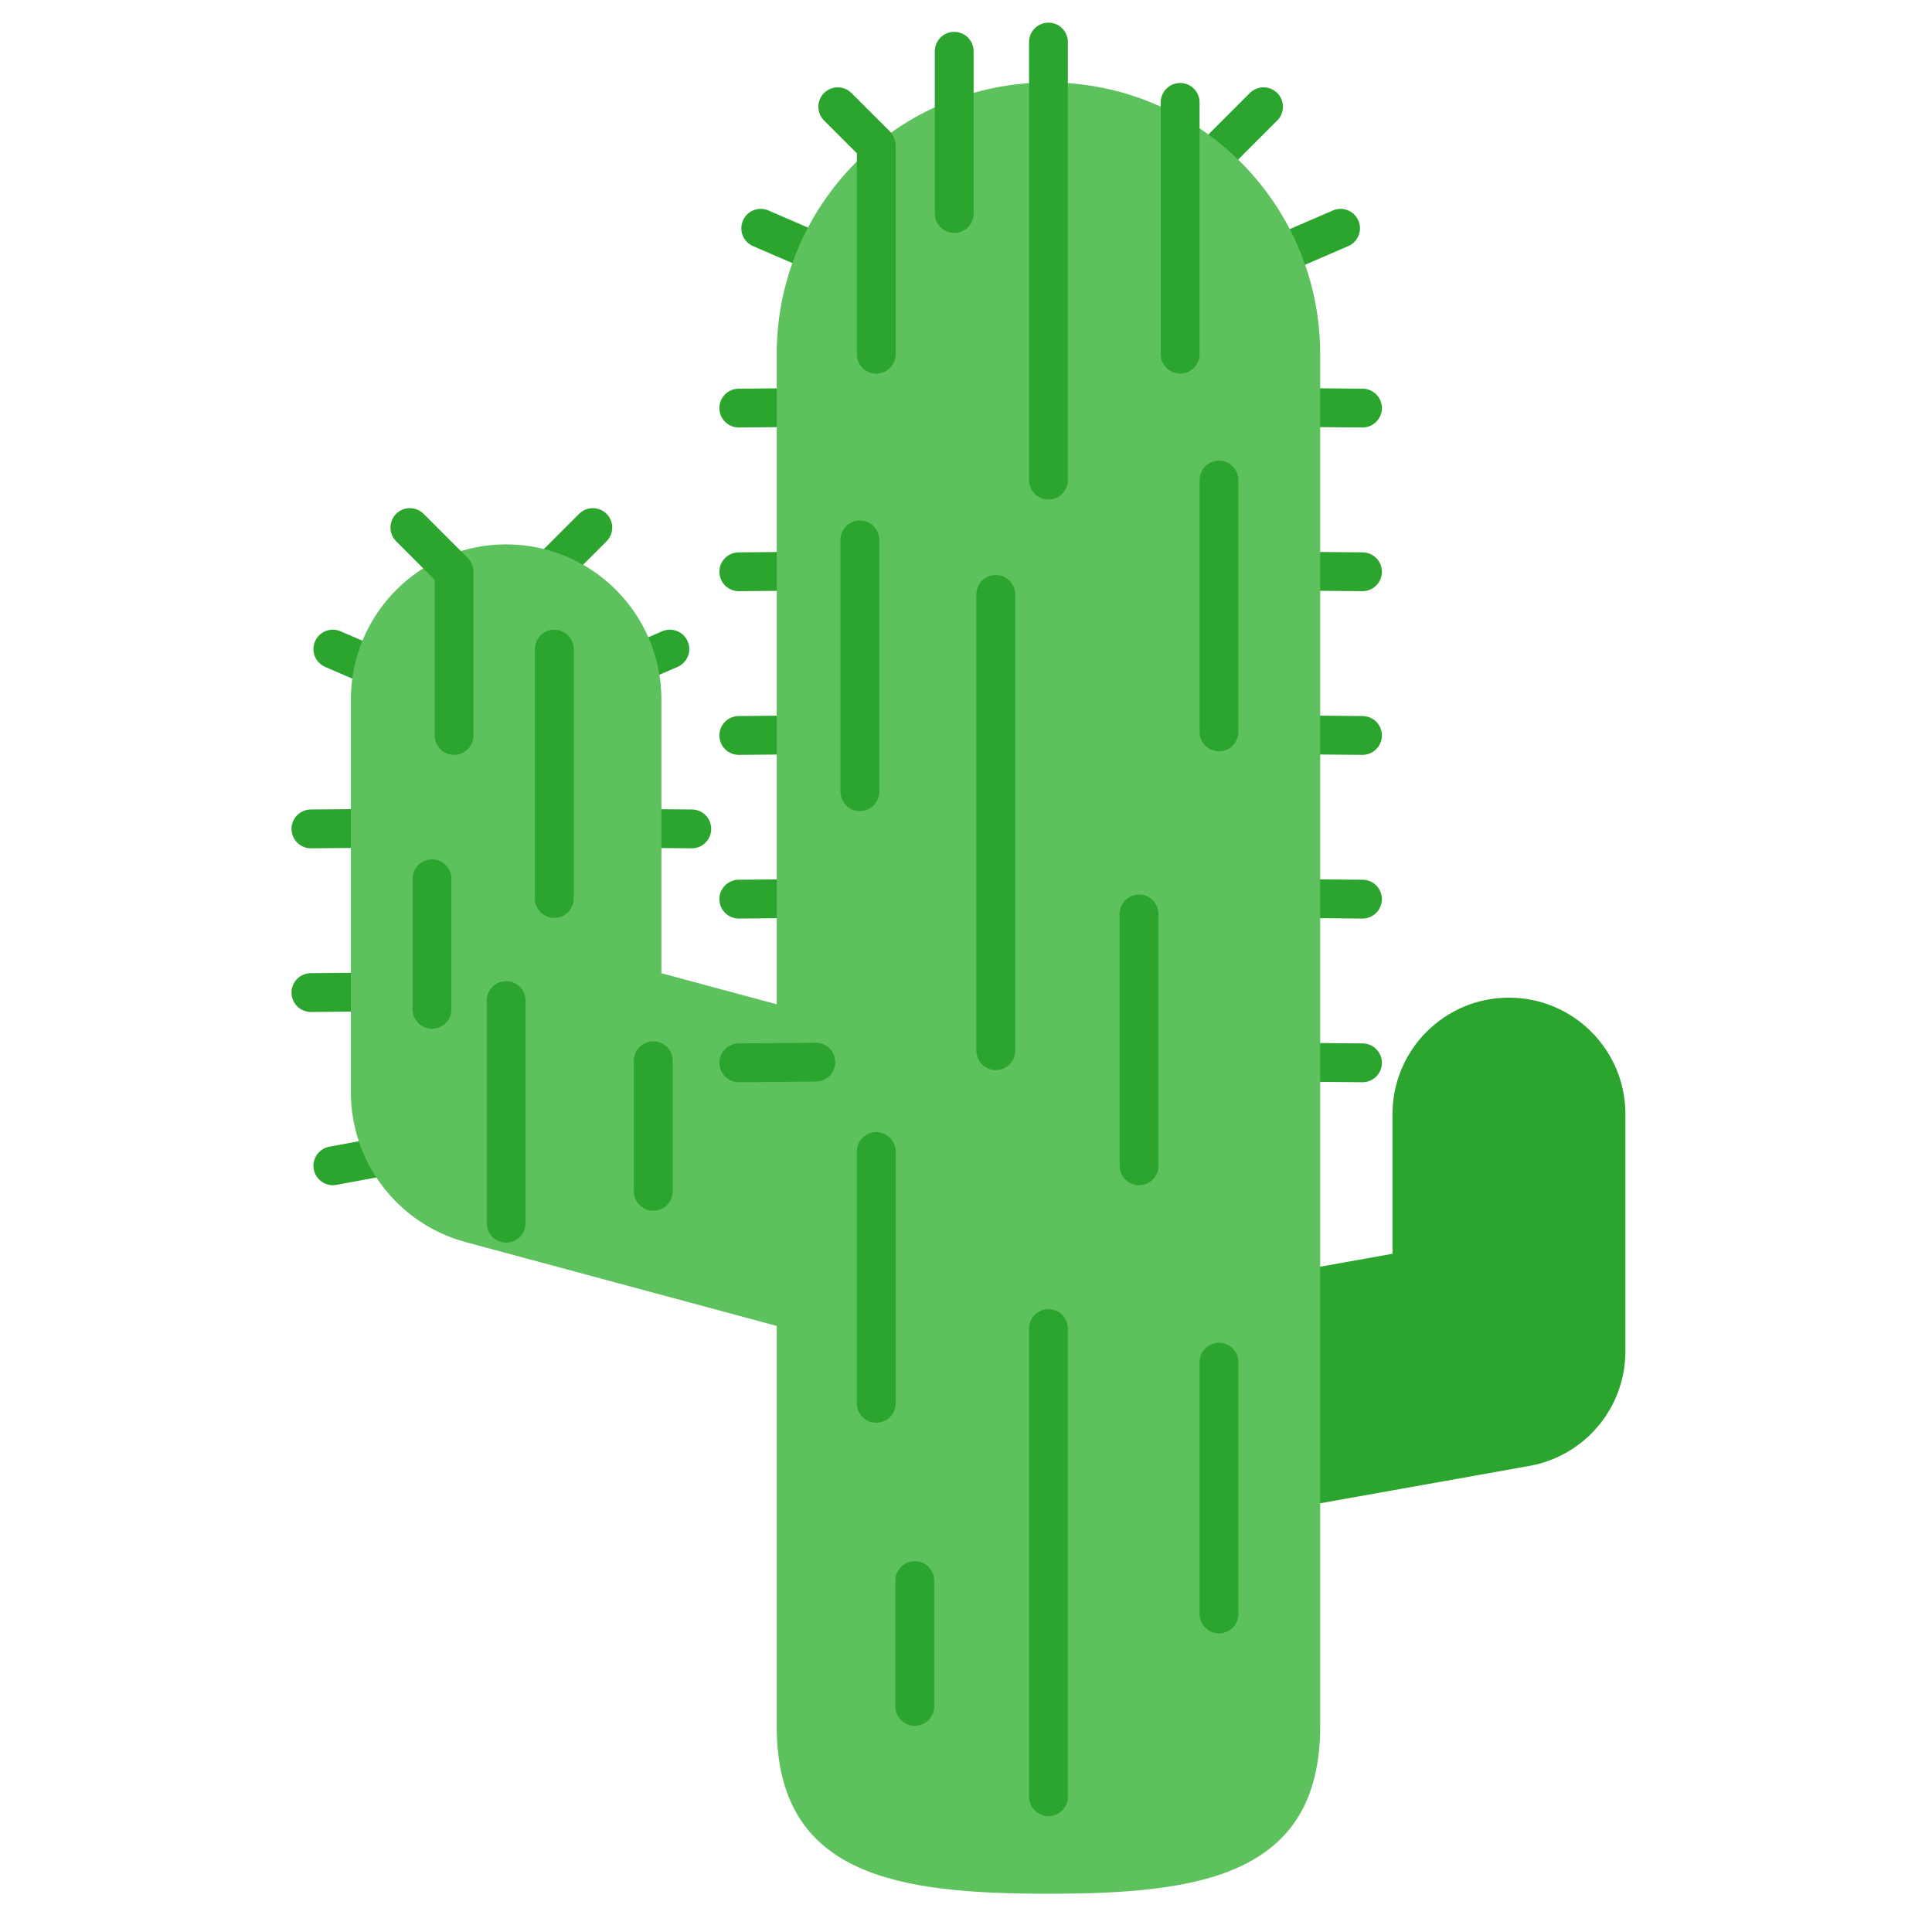
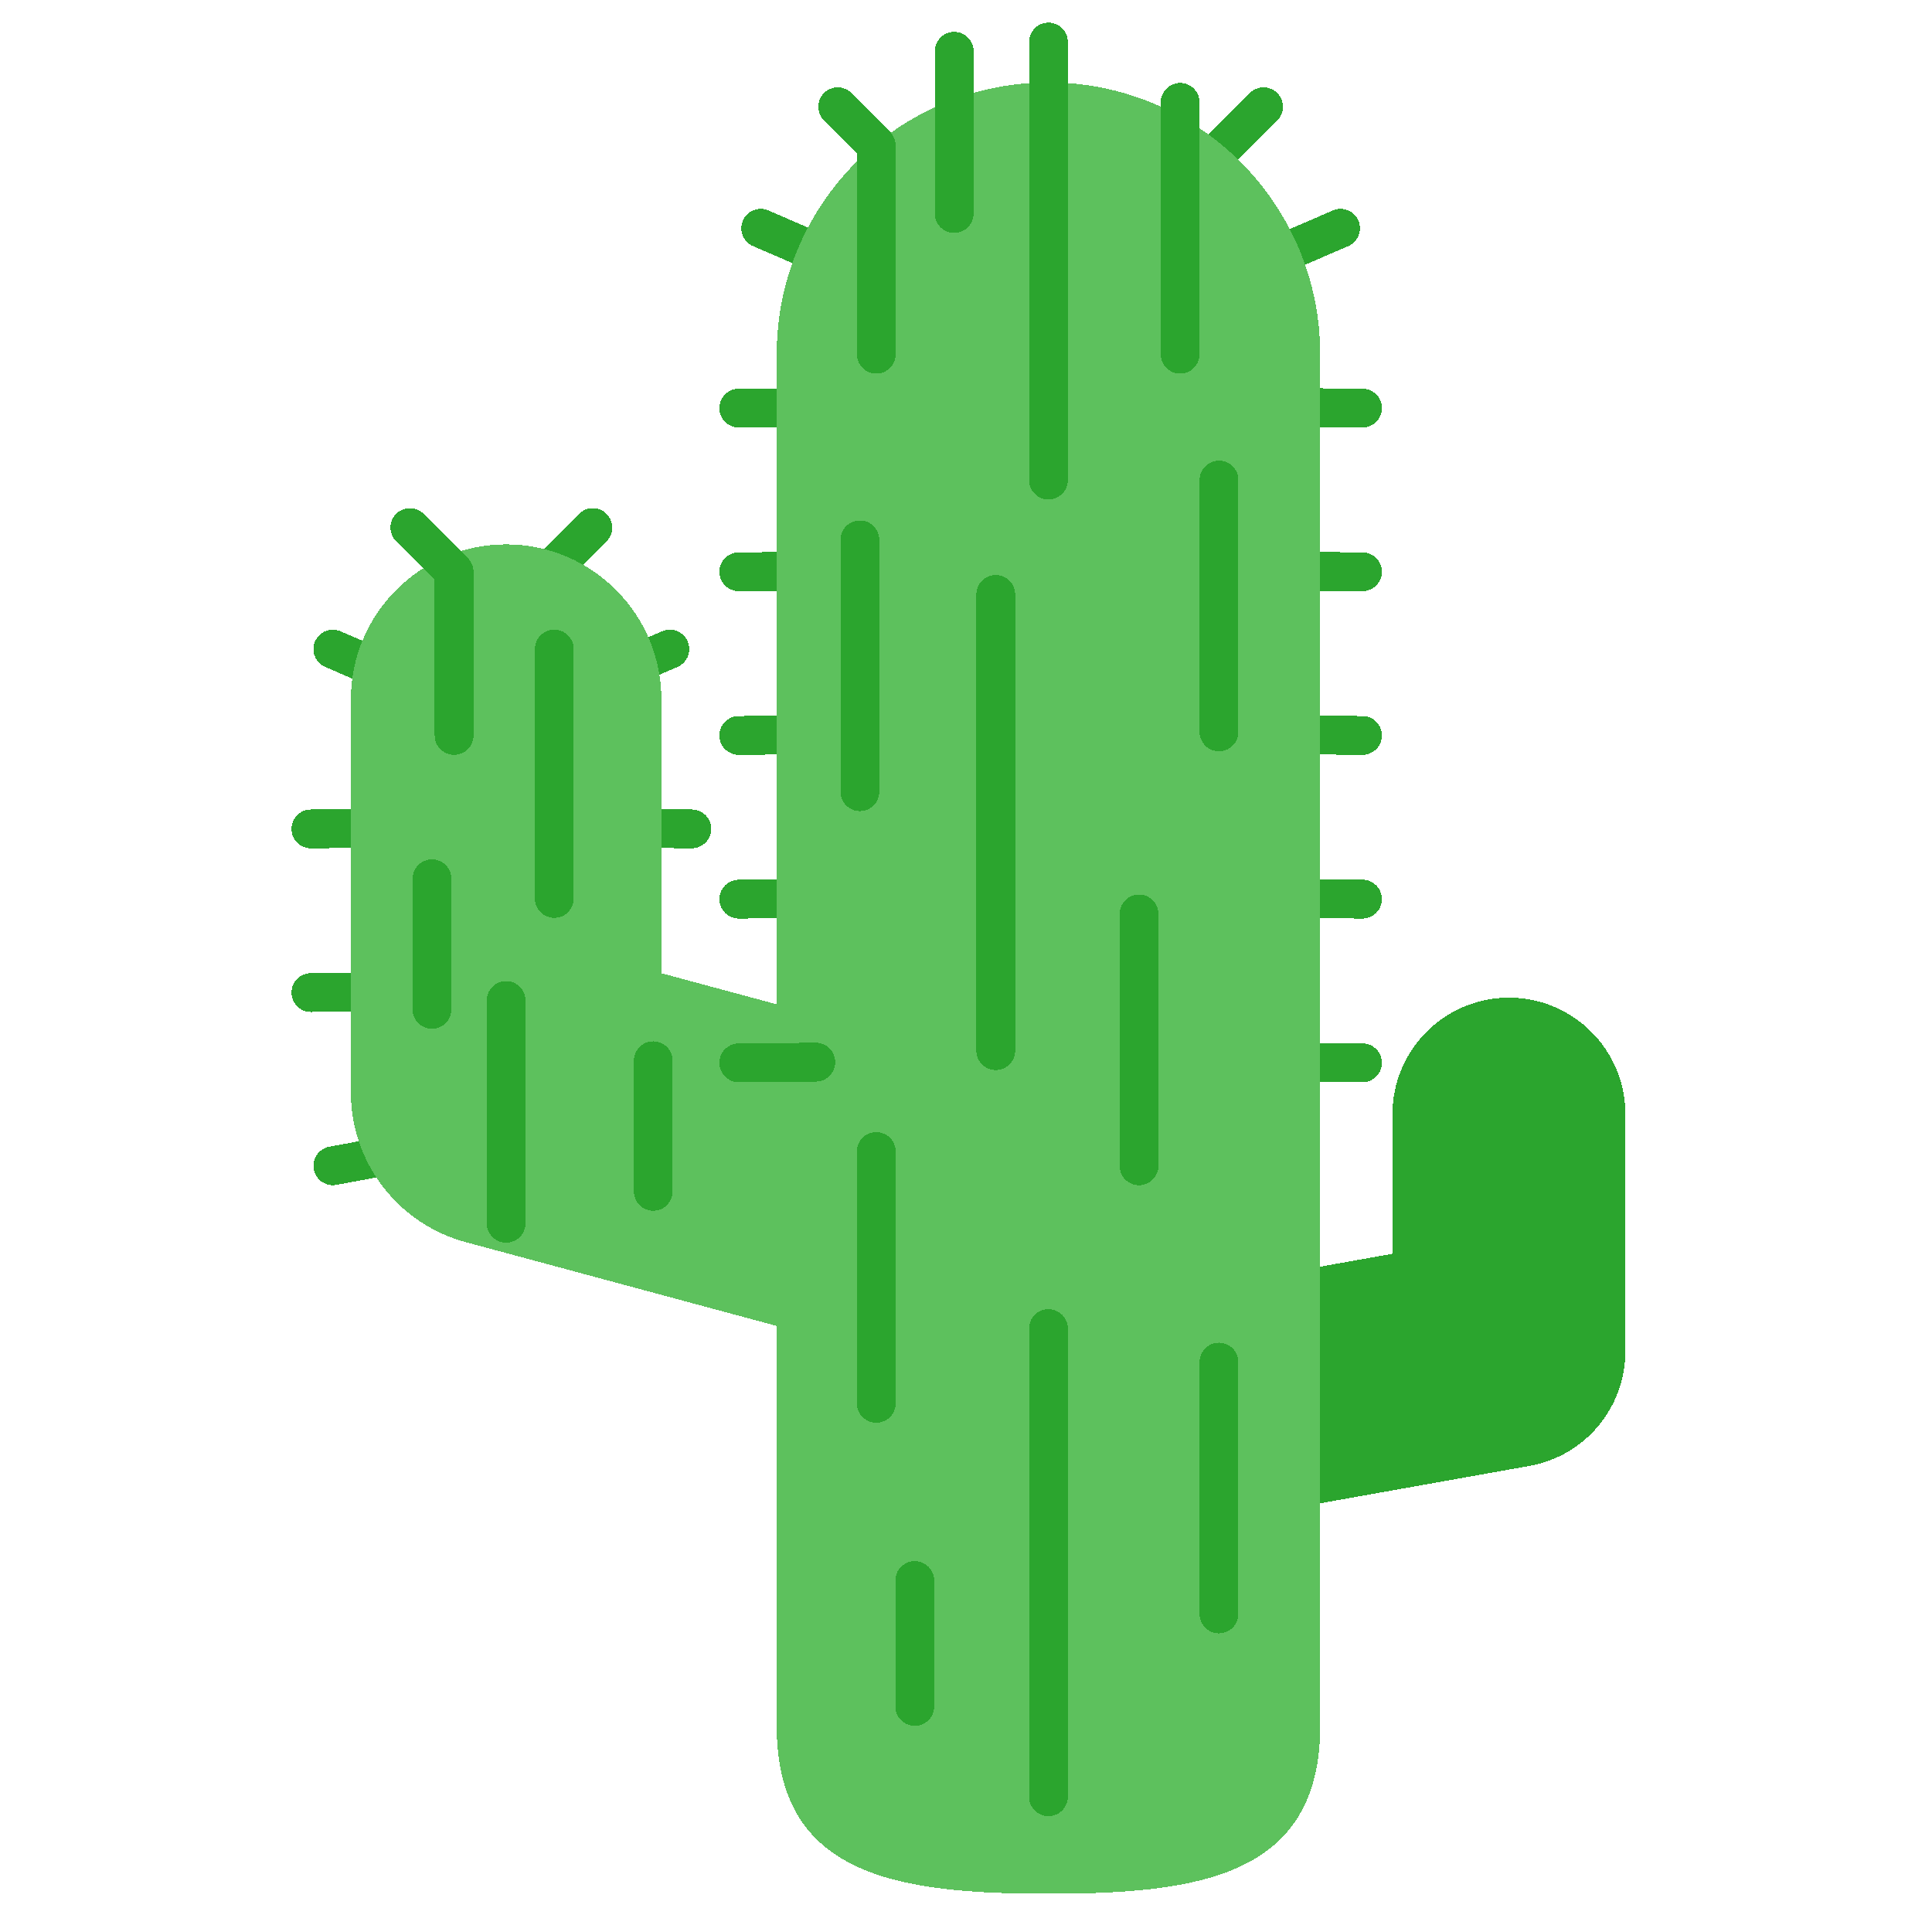
- <svg xmlns="http://www.w3.org/2000/svg" version="1.1" x="0px" y="0px" viewBox="0 0 512 512" enable-background="new 0 0 512 512" xml:space="preserve">
+ <svg xmlns="http://www.w3.org/2000/svg" version="1.1" x="0px" y="0px" viewBox="0 0 512 512" enable-background="new 0 0 512 512" xml:space="preserve" id="svg11" shape-rendering="crispEdges">
+   <defs id="defs15" />
  <g id="Layer_2">
-     <path fill="#2BA52E" d="M430.749,295.253v62.85c0,14.951-10.717,27.753-25.436,30.382l-98.032,17.51   c-1.835,0.328-3.663,0.487-5.463,0.487c-14.669,0-27.677-10.497-30.346-25.441c-2.997-16.779,8.176-32.812,24.955-35.809   l72.596-12.967v-37.011c0-17.045,13.818-30.863,30.863-30.863C416.931,264.391,430.749,278.209,430.749,295.253z M314.435,53.847   c1.316,0,2.633-0.502,3.637-1.507l20.413-20.413c2.009-2.009,2.009-5.265,0-7.274c-2.008-2.008-5.266-2.008-7.274,0l-20.413,20.413   c-2.009,2.009-2.009,5.265,0,7.274C311.802,53.345,313.119,53.847,314.435,53.847z M335.52,107.924   c-0.025,2.841,2.258,5.164,5.099,5.189l20.414,0.178c0.015,0,0.031,0,0.046,0c2.82,0,5.118-2.274,5.143-5.099   c0.025-2.841-2.258-5.164-5.099-5.189l-20.414-0.178C337.86,102.807,335.545,105.083,335.52,107.924z M330.127,71.361   c0.84,1.943,2.734,3.104,4.724,3.104c0.681,0,1.374-0.136,2.039-0.424l20.414-8.823c2.608-1.127,3.808-4.154,2.681-6.762   c-1.127-2.609-4.158-3.809-6.762-2.681l-20.414,8.823C330.2,65.725,329,68.753,330.127,71.361z M361.122,146.381l-20.414-0.179   c-2.849-0.01-5.164,2.258-5.189,5.099c-0.025,2.841,2.258,5.164,5.099,5.189l20.414,0.179c0.015,0,0.031,0,0.046,0   c2.82,0,5.118-2.273,5.143-5.098C366.245,148.729,363.963,146.406,361.122,146.381z M361.122,189.759l-20.414-0.179   c-2.849-0.002-5.164,2.257-5.189,5.099c-0.025,2.841,2.258,5.164,5.099,5.189l20.414,0.179c0.015,0,0.031,0,0.046,0   c2.82,0,5.118-2.273,5.143-5.098C366.245,192.107,363.963,189.784,361.122,189.759z M82.394,224.809c0.015,0,0.031,0,0.046,0   l20.413-0.178c2.841-0.025,5.123-2.348,5.099-5.188c-0.025-2.826-2.323-5.099-5.143-5.099c-0.015,0-0.031,0-0.046,0l-20.413,0.178   c-2.841,0.025-5.123,2.348-5.099,5.188C77.276,222.536,79.574,224.809,82.394,224.809z M110.664,176.117l-20.413-8.823   c-2.608-1.125-5.635,0.072-6.762,2.681c-1.127,2.608,0.073,5.635,2.681,6.763l20.413,8.823c0.665,0.287,1.357,0.423,2.039,0.423   c1.99,0,3.884-1.161,4.724-3.104C114.472,180.272,113.272,177.245,110.664,176.117z M160.743,136.172   c-2.009-2.008-5.266-2.008-7.274,0l-20.413,20.415c-2.009,2.008-2.009,5.265,0,7.274c1.005,1.004,2.321,1.506,3.637,1.506   s2.633-0.502,3.637-1.507l20.413-20.414C162.752,141.437,162.752,138.181,160.743,136.172z M183.379,214.522l-20.413-0.178   c-2.859-0.022-5.164,2.258-5.189,5.099c-0.025,2.84,2.258,5.163,5.099,5.188l20.413,0.178c0.015,0,0.031,0,0.046,0   c2.82,0,5.118-2.274,5.143-5.099C188.502,216.87,186.22,214.547,183.379,214.522z M179.56,176.738   c2.608-1.128,3.808-4.155,2.681-6.763s-4.156-3.806-6.762-2.681l-20.413,8.823c-2.608,1.128-3.808,4.155-2.681,6.763   c0.84,1.943,2.734,3.104,4.724,3.104c0.681,0,1.374-0.136,2.039-0.423L179.56,176.738z M107.952,262.822   c-0.025-2.826-2.323-5.099-5.143-5.099c-0.015,0-0.031,0-0.046,0L82.35,257.9c-2.841,0.025-5.123,2.348-5.099,5.188   c0.025,2.826,2.323,5.099,5.143,5.099c0.015,0,0.031,0,0.046,0l20.413-0.178C105.694,267.985,107.976,265.662,107.952,262.822z    M101.871,301.186l-14.598,2.704c-2.793,0.517-4.639,3.201-4.121,5.995c0.459,2.477,2.62,4.208,5.052,4.208   c0.311,0,0.626-0.029,0.943-0.087l14.598-2.704c2.793-0.517,4.639-3.201,4.121-5.995   C107.348,302.514,104.663,300.676,101.871,301.186z M361.122,233.137l-20.414-0.179c-0.015,0-0.031,0-0.046,0   c-2.82,0-5.118,2.273-5.143,5.098c-0.025,2.841,2.258,5.164,5.099,5.189l20.414,0.179c0.015,0,0.031,0,0.046,0   c2.82,0,5.118-2.273,5.143-5.098C366.245,235.485,363.963,233.162,361.122,233.137z M340.708,276.338   c-2.849,0.012-5.164,2.258-5.189,5.099c-0.025,2.84,2.258,5.163,5.099,5.188l20.414,0.178c0.015,0,0.031,0,0.046,0   c2.82,0,5.118-2.274,5.143-5.099c0.025-2.84-2.258-5.163-5.099-5.188L340.708,276.338z M216.2,102.825c-0.015,0-0.031,0-0.046,0   l-20.413,0.178c-2.841,0.025-5.123,2.348-5.099,5.189c0.025,2.825,2.323,5.099,5.143,5.099c0.015,0,0.031,0,0.046,0l20.413-0.178   c2.841-0.025,5.123-2.348,5.099-5.189C221.318,105.099,219.02,102.825,216.2,102.825z M224.055,64.599l-20.413-8.823   c-2.609-1.129-5.635,0.072-6.762,2.681c-1.127,2.608,0.073,5.636,2.681,6.762l20.413,8.823c0.665,0.288,1.357,0.424,2.039,0.424   c1.99,0,3.884-1.161,4.724-3.104C227.863,68.753,226.663,65.725,224.055,64.599z M216.2,146.203c-0.015,0-0.031,0-0.046,0   l-20.413,0.179c-2.841,0.025-5.123,2.348-5.099,5.189c0.025,2.825,2.323,5.098,5.143,5.098c0.015,0,0.031,0,0.046,0l20.413-0.179   c2.841-0.025,5.123-2.348,5.099-5.189C221.318,148.476,219.02,146.203,216.2,146.203z M216.154,189.581l-20.413,0.179   c-2.841,0.025-5.123,2.348-5.099,5.189c0.025,2.825,2.323,5.098,5.143,5.098c0.015,0,0.031,0,0.046,0l20.413-0.179   c2.841-0.025,5.123-2.348,5.099-5.189C221.318,191.839,219.015,189.548,216.154,189.581z M216.2,232.959c-0.015,0-0.031,0-0.046,0   l-20.413,0.179c-2.841,0.025-5.123,2.348-5.099,5.189c0.025,2.825,2.323,5.098,5.143,5.098c0.015,0,0.031,0,0.046,0l20.413-0.179   c2.841-0.025,5.123-2.348,5.099-5.189C221.318,235.232,219.02,232.959,216.2,232.959z" />
+     <path fill="#2BA52E" d="M430.749,295.253v62.85c0,14.951-10.717,27.753-25.436,30.382l-98.032,17.51   c-1.835,0.328-3.663,0.487-5.463,0.487c-14.669,0-27.677-10.497-30.346-25.441c-2.997-16.779,8.176-32.812,24.955-35.809   l72.596-12.967v-37.011c0-17.045,13.818-30.863,30.863-30.863C416.931,264.391,430.749,278.209,430.749,295.253z M314.435,53.847   c1.316,0,2.633-0.502,3.637-1.507l20.413-20.413c2.009-2.009,2.009-5.265,0-7.274c-2.008-2.008-5.266-2.008-7.274,0l-20.413,20.413   c-2.009,2.009-2.009,5.265,0,7.274C311.802,53.345,313.119,53.847,314.435,53.847z M335.52,107.924   c-0.025,2.841,2.258,5.164,5.099,5.189l20.414,0.178c0.015,0,0.031,0,0.046,0c2.82,0,5.118-2.274,5.143-5.099   c0.025-2.841-2.258-5.164-5.099-5.189l-20.414-0.178C337.86,102.807,335.545,105.083,335.52,107.924z M330.127,71.361   c0.84,1.943,2.734,3.104,4.724,3.104c0.681,0,1.374-0.136,2.039-0.424l20.414-8.823c2.608-1.127,3.808-4.154,2.681-6.762   c-1.127-2.609-4.158-3.809-6.762-2.681l-20.414,8.823C330.2,65.725,329,68.753,330.127,71.361z M361.122,146.381l-20.414-0.179   c-2.849-0.01-5.164,2.258-5.189,5.099c-0.025,2.841,2.258,5.164,5.099,5.189l20.414,0.179c0.015,0,0.031,0,0.046,0   c2.82,0,5.118-2.273,5.143-5.098C366.245,148.729,363.963,146.406,361.122,146.381z M361.122,189.759l-20.414-0.179   c-2.849-0.002-5.164,2.257-5.189,5.099c-0.025,2.841,2.258,5.164,5.099,5.189l20.414,0.179c0.015,0,0.031,0,0.046,0   c2.82,0,5.118-2.273,5.143-5.098C366.245,192.107,363.963,189.784,361.122,189.759z M82.394,224.809c0.015,0,0.031,0,0.046,0   l20.413-0.178c2.841-0.025,5.123-2.348,5.099-5.188c-0.025-2.826-2.323-5.099-5.143-5.099c-0.015,0-0.031,0-0.046,0l-20.413,0.178   c-2.841,0.025-5.123,2.348-5.099,5.188C77.276,222.536,79.574,224.809,82.394,224.809z M110.664,176.117l-20.413-8.823   c-2.608-1.125-5.635,0.072-6.762,2.681c-1.127,2.608,0.073,5.635,2.681,6.763l20.413,8.823c0.665,0.287,1.357,0.423,2.039,0.423   c1.99,0,3.884-1.161,4.724-3.104C114.472,180.272,113.272,177.245,110.664,176.117z M160.743,136.172   c-2.009-2.008-5.266-2.008-7.274,0l-20.413,20.415c-2.009,2.008-2.009,5.265,0,7.274c1.005,1.004,2.321,1.506,3.637,1.506   s2.633-0.502,3.637-1.507l20.413-20.414C162.752,141.437,162.752,138.181,160.743,136.172z M183.379,214.522l-20.413-0.178   c-2.859-0.022-5.164,2.258-5.189,5.099c-0.025,2.84,2.258,5.163,5.099,5.188l20.413,0.178c0.015,0,0.031,0,0.046,0   c2.82,0,5.118-2.274,5.143-5.099C188.502,216.87,186.22,214.547,183.379,214.522z M179.56,176.738   c2.608-1.128,3.808-4.155,2.681-6.763s-4.156-3.806-6.762-2.681l-20.413,8.823c-2.608,1.128-3.808,4.155-2.681,6.763   c0.84,1.943,2.734,3.104,4.724,3.104c0.681,0,1.374-0.136,2.039-0.423L179.56,176.738z M107.952,262.822   c-0.025-2.826-2.323-5.099-5.143-5.099c-0.015,0-0.031,0-0.046,0L82.35,257.9c-2.841,0.025-5.123,2.348-5.099,5.188   c0.025,2.826,2.323,5.099,5.143,5.099c0.015,0,0.031,0,0.046,0l20.413-0.178C105.694,267.985,107.976,265.662,107.952,262.822z    M101.871,301.186l-14.598,2.704c-2.793,0.517-4.639,3.201-4.121,5.995c0.459,2.477,2.62,4.208,5.052,4.208   c0.311,0,0.626-0.029,0.943-0.087l14.598-2.704c2.793-0.517,4.639-3.201,4.121-5.995   C107.348,302.514,104.663,300.676,101.871,301.186z M361.122,233.137l-20.414-0.179c-0.015,0-0.031,0-0.046,0   c-2.82,0-5.118,2.273-5.143,5.098c-0.025,2.841,2.258,5.164,5.099,5.189l20.414,0.179c0.015,0,0.031,0,0.046,0   c2.82,0,5.118-2.273,5.143-5.098C366.245,235.485,363.963,233.162,361.122,233.137z M340.708,276.338   c-2.849,0.012-5.164,2.258-5.189,5.099c-0.025,2.84,2.258,5.163,5.099,5.188l20.414,0.178c0.015,0,0.031,0,0.046,0   c2.82,0,5.118-2.274,5.143-5.099c0.025-2.84-2.258-5.163-5.099-5.188L340.708,276.338z M216.2,102.825c-0.015,0-0.031,0-0.046,0   l-20.413,0.178c-2.841,0.025-5.123,2.348-5.099,5.189c0.025,2.825,2.323,5.099,5.143,5.099c0.015,0,0.031,0,0.046,0l20.413-0.178   c2.841-0.025,5.123-2.348,5.099-5.189C221.318,105.099,219.02,102.825,216.2,102.825z M224.055,64.599l-20.413-8.823   c-2.609-1.129-5.635,0.072-6.762,2.681c-1.127,2.608,0.073,5.636,2.681,6.762l20.413,8.823c0.665,0.288,1.357,0.424,2.039,0.424   c1.99,0,3.884-1.161,4.724-3.104C227.863,68.753,226.663,65.725,224.055,64.599z M216.2,146.203c-0.015,0-0.031,0-0.046,0   l-20.413,0.179c-2.841,0.025-5.123,2.348-5.099,5.189c0.025,2.825,2.323,5.098,5.143,5.098c0.015,0,0.031,0,0.046,0l20.413-0.179   c2.841-0.025,5.123-2.348,5.099-5.189C221.318,148.476,219.02,146.203,216.2,146.203z M216.154,189.581l-20.413,0.179   c-2.841,0.025-5.123,2.348-5.099,5.189c0.025,2.825,2.323,5.098,5.143,5.098c0.015,0,0.031,0,0.046,0l20.413-0.179   c2.841-0.025,5.123-2.348,5.099-5.189C221.318,191.839,219.015,189.548,216.154,189.581z M216.2,232.959c-0.015,0-0.031,0-0.046,0   l-20.413,0.179c-2.841,0.025-5.123,2.348-5.099,5.189c0.025,2.825,2.323,5.098,5.143,5.098c0.015,0,0.031,0,0.046,0l20.413-0.179   c2.841-0.025,5.123-2.348,5.099-5.189C221.318,235.232,219.02,232.959,216.2,232.959z" id="path2" />
  </g>
  <g id="Layer_3">
-     <path fill="#5DC15D" d="M277.852,21.848c-39.774,0-72.013,32.239-72.013,72.013v172.289l-30.559-8.235v-72.503   c0-22.727-18.424-41.15-41.15-41.15c-22.727,0-41.15,18.423-41.15,41.15v104.032c0,18.603,12.481,34.893,30.443,39.733   l82.416,22.21v106.11c0,39.774,32.239,44.362,72.013,44.362s72.013-4.588,72.013-44.362V93.861   C349.866,54.087,317.626,21.848,277.852,21.848z" />
+     <path fill="#5DC15D" d="M277.852,21.848c-39.774,0-72.013,32.239-72.013,72.013v172.289l-30.559-8.235v-72.503   c0-22.727-18.424-41.15-41.15-41.15c-22.727,0-41.15,18.423-41.15,41.15v104.032c0,18.603,12.481,34.893,30.443,39.733   l82.416,22.21v106.11c0,39.774,32.239,44.362,72.013,44.362s72.013-4.588,72.013-44.362V93.861   C349.866,54.087,317.626,21.848,277.852,21.848z" id="path5" />
  </g>
  <g id="Layer_4">
-     <path fill="#2BA52E" d="M195.785,286.803c-2.82,0-5.118-2.273-5.143-5.099c-0.025-2.84,2.258-5.163,5.099-5.188l20.413-0.178   c0.015,0,0.031,0,0.046,0c2.82,0,5.118,2.273,5.143,5.099c0.025,2.84-2.258,5.163-5.099,5.188l-20.413,0.178   C195.816,286.803,195.8,286.803,195.785,286.803z M282.999,127.226V11.144c0-2.841-2.303-5.144-5.144-5.144   c-2.841,0-5.144,2.303-5.144,5.144v116.082c0,2.841,2.303,5.144,5.144,5.144C280.696,132.37,282.999,130.067,282.999,127.226z    M317.898,93.861V27.132c0-2.841-2.303-5.144-5.144-5.144c-2.841,0-5.144,2.303-5.144,5.144v66.729   c0,2.841,2.303,5.144,5.144,5.144C315.595,99.005,317.898,96.702,317.898,93.861z M328.185,193.956v-66.73   c0-2.841-2.303-5.144-5.144-5.144c-2.841,0-5.144,2.303-5.144,5.144v66.73c0,2.841,2.303,5.144,5.144,5.144   C325.882,199.1,328.185,196.797,328.185,193.956z M233.025,209.806v-66.729c0-2.841-2.303-5.144-5.144-5.144   s-5.144,2.303-5.144,5.144v66.729c0,2.841,2.303,5.144,5.144,5.144S233.025,212.647,233.025,209.806z M269.032,278.435V157.529   c0-2.841-2.303-5.144-5.144-5.144c-2.841,0-5.144,2.303-5.144,5.144v120.906c0,2.841,2.303,5.144,5.144,5.144   C266.729,283.579,269.032,281.276,269.032,278.435z M306.998,308.948v-66.73c0-2.841-2.303-5.144-5.144-5.144   c-2.841,0-5.144,2.303-5.144,5.144v66.73c0,2.841,2.303,5.144,5.144,5.144C304.695,314.092,306.998,311.789,306.998,308.948z    M237.365,371.896v-66.73c0-2.841-2.303-5.144-5.144-5.144s-5.144,2.303-5.144,5.144v66.73c0,2.841,2.303,5.144,5.144,5.144   S237.365,374.737,237.365,371.896z M282.999,476.15V352.09c0-2.841-2.303-5.144-5.144-5.144c-2.841,0-5.144,2.303-5.144,5.144   V476.15c0,2.841,2.303,5.144,5.144,5.144C280.696,481.294,282.999,478.991,282.999,476.15z M328.185,427.712v-66.73   c0-2.841-2.303-5.144-5.144-5.144c-2.841,0-5.144,2.303-5.144,5.144v66.73c0,2.841,2.303,5.144,5.144,5.144   C325.882,432.855,328.185,430.553,328.185,427.712z M258.02,56.581V13.588c0-2.841-2.303-5.144-5.144-5.144   s-5.144,2.303-5.144,5.144v42.993c0,2.841,2.303,5.144,5.144,5.144S258.02,59.422,258.02,56.581z M125.482,194.903v-43.378   c0-1.365-0.542-2.673-1.507-3.637l-11.716-11.716c-2.008-2.008-5.266-2.008-7.274,0c-2.009,2.009-2.009,5.265,0,7.274l10.209,10.21   v41.247c0,2.841,2.303,5.144,5.144,5.144S125.482,197.744,125.482,194.903z M152.043,238.103v-66.087   c0-2.841-2.303-5.144-5.144-5.144c-2.841,0-5.144,2.303-5.144,5.144v66.087c0,2.841,2.303,5.144,5.144,5.144   C149.74,243.246,152.043,240.944,152.043,238.103z M119.625,267.487v-34.603c0-2.841-2.303-5.144-5.144-5.144   s-5.144,2.303-5.144,5.144v34.603c0,2.841,2.303,5.144,5.144,5.144S119.625,270.328,119.625,267.487z M139.274,324.171v-59.016   c0-2.841-2.303-5.144-5.144-5.144s-5.144,2.303-5.144,5.144v59.016c0,2.841,2.303,5.144,5.144,5.144   S139.274,327.012,139.274,324.171z M178.271,315.711v-34.603c0-2.841-2.303-5.144-5.144-5.144s-5.144,2.303-5.144,5.144v34.603   c0,2.841,2.303,5.144,5.144,5.144S178.271,318.552,178.271,315.711z M247.571,452.223v-33.364c0-2.841-2.303-5.144-5.144-5.144   s-5.144,2.303-5.144,5.144v33.364c0,2.841,2.303,5.144,5.144,5.144S247.571,455.064,247.571,452.223z M236.075,35.224   c0.029-0.02,0.056-0.042,0.085-0.063l-10.508-10.508c-2.008-2.008-5.266-2.008-7.274,0c-2.009,2.009-2.009,5.265,0,7.274l8.7,8.7   v53.234c0,2.841,2.303,5.144,5.144,5.144c2.841,0,5.144-2.303,5.144-5.144V38.598C237.365,37.301,236.868,36.129,236.075,35.224z" />
+     <path fill="#2BA52E" d="M195.785,286.803c-2.82,0-5.118-2.273-5.143-5.099c-0.025-2.84,2.258-5.163,5.099-5.188l20.413-0.178   c0.015,0,0.031,0,0.046,0c2.82,0,5.118,2.273,5.143,5.099c0.025,2.84-2.258,5.163-5.099,5.188l-20.413,0.178   C195.816,286.803,195.8,286.803,195.785,286.803z M282.999,127.226V11.144c0-2.841-2.303-5.144-5.144-5.144   c-2.841,0-5.144,2.303-5.144,5.144v116.082c0,2.841,2.303,5.144,5.144,5.144C280.696,132.37,282.999,130.067,282.999,127.226z    M317.898,93.861V27.132c0-2.841-2.303-5.144-5.144-5.144c-2.841,0-5.144,2.303-5.144,5.144v66.729   c0,2.841,2.303,5.144,5.144,5.144C315.595,99.005,317.898,96.702,317.898,93.861z M328.185,193.956v-66.73   c0-2.841-2.303-5.144-5.144-5.144c-2.841,0-5.144,2.303-5.144,5.144v66.73c0,2.841,2.303,5.144,5.144,5.144   C325.882,199.1,328.185,196.797,328.185,193.956z M233.025,209.806v-66.729c0-2.841-2.303-5.144-5.144-5.144   s-5.144,2.303-5.144,5.144v66.729c0,2.841,2.303,5.144,5.144,5.144S233.025,212.647,233.025,209.806z M269.032,278.435V157.529   c0-2.841-2.303-5.144-5.144-5.144c-2.841,0-5.144,2.303-5.144,5.144v120.906c0,2.841,2.303,5.144,5.144,5.144   C266.729,283.579,269.032,281.276,269.032,278.435z M306.998,308.948v-66.73c0-2.841-2.303-5.144-5.144-5.144   c-2.841,0-5.144,2.303-5.144,5.144v66.73c0,2.841,2.303,5.144,5.144,5.144C304.695,314.092,306.998,311.789,306.998,308.948z    M237.365,371.896v-66.73c0-2.841-2.303-5.144-5.144-5.144s-5.144,2.303-5.144,5.144v66.73c0,2.841,2.303,5.144,5.144,5.144   S237.365,374.737,237.365,371.896z M282.999,476.15V352.09c0-2.841-2.303-5.144-5.144-5.144c-2.841,0-5.144,2.303-5.144,5.144   V476.15c0,2.841,2.303,5.144,5.144,5.144C280.696,481.294,282.999,478.991,282.999,476.15z M328.185,427.712v-66.73   c0-2.841-2.303-5.144-5.144-5.144c-2.841,0-5.144,2.303-5.144,5.144v66.73c0,2.841,2.303,5.144,5.144,5.144   C325.882,432.855,328.185,430.553,328.185,427.712z M258.02,56.581V13.588c0-2.841-2.303-5.144-5.144-5.144   s-5.144,2.303-5.144,5.144v42.993c0,2.841,2.303,5.144,5.144,5.144S258.02,59.422,258.02,56.581z M125.482,194.903v-43.378   c0-1.365-0.542-2.673-1.507-3.637l-11.716-11.716c-2.008-2.008-5.266-2.008-7.274,0c-2.009,2.009-2.009,5.265,0,7.274l10.209,10.21   v41.247c0,2.841,2.303,5.144,5.144,5.144S125.482,197.744,125.482,194.903z M152.043,238.103v-66.087   c0-2.841-2.303-5.144-5.144-5.144c-2.841,0-5.144,2.303-5.144,5.144v66.087c0,2.841,2.303,5.144,5.144,5.144   C149.74,243.246,152.043,240.944,152.043,238.103z M119.625,267.487v-34.603c0-2.841-2.303-5.144-5.144-5.144   s-5.144,2.303-5.144,5.144v34.603c0,2.841,2.303,5.144,5.144,5.144S119.625,270.328,119.625,267.487z M139.274,324.171v-59.016   c0-2.841-2.303-5.144-5.144-5.144s-5.144,2.303-5.144,5.144v59.016c0,2.841,2.303,5.144,5.144,5.144   S139.274,327.012,139.274,324.171z M178.271,315.711v-34.603c0-2.841-2.303-5.144-5.144-5.144s-5.144,2.303-5.144,5.144v34.603   c0,2.841,2.303,5.144,5.144,5.144S178.271,318.552,178.271,315.711z M247.571,452.223v-33.364c0-2.841-2.303-5.144-5.144-5.144   s-5.144,2.303-5.144,5.144v33.364c0,2.841,2.303,5.144,5.144,5.144S247.571,455.064,247.571,452.223z M236.075,35.224   c0.029-0.02,0.056-0.042,0.085-0.063l-10.508-10.508c-2.008-2.008-5.266-2.008-7.274,0c-2.009,2.009-2.009,5.265,0,7.274l8.7,8.7   v53.234c0,2.841,2.303,5.144,5.144,5.144c2.841,0,5.144-2.303,5.144-5.144V38.598C237.365,37.301,236.868,36.129,236.075,35.224z" id="path8" />
  </g>
</svg>
